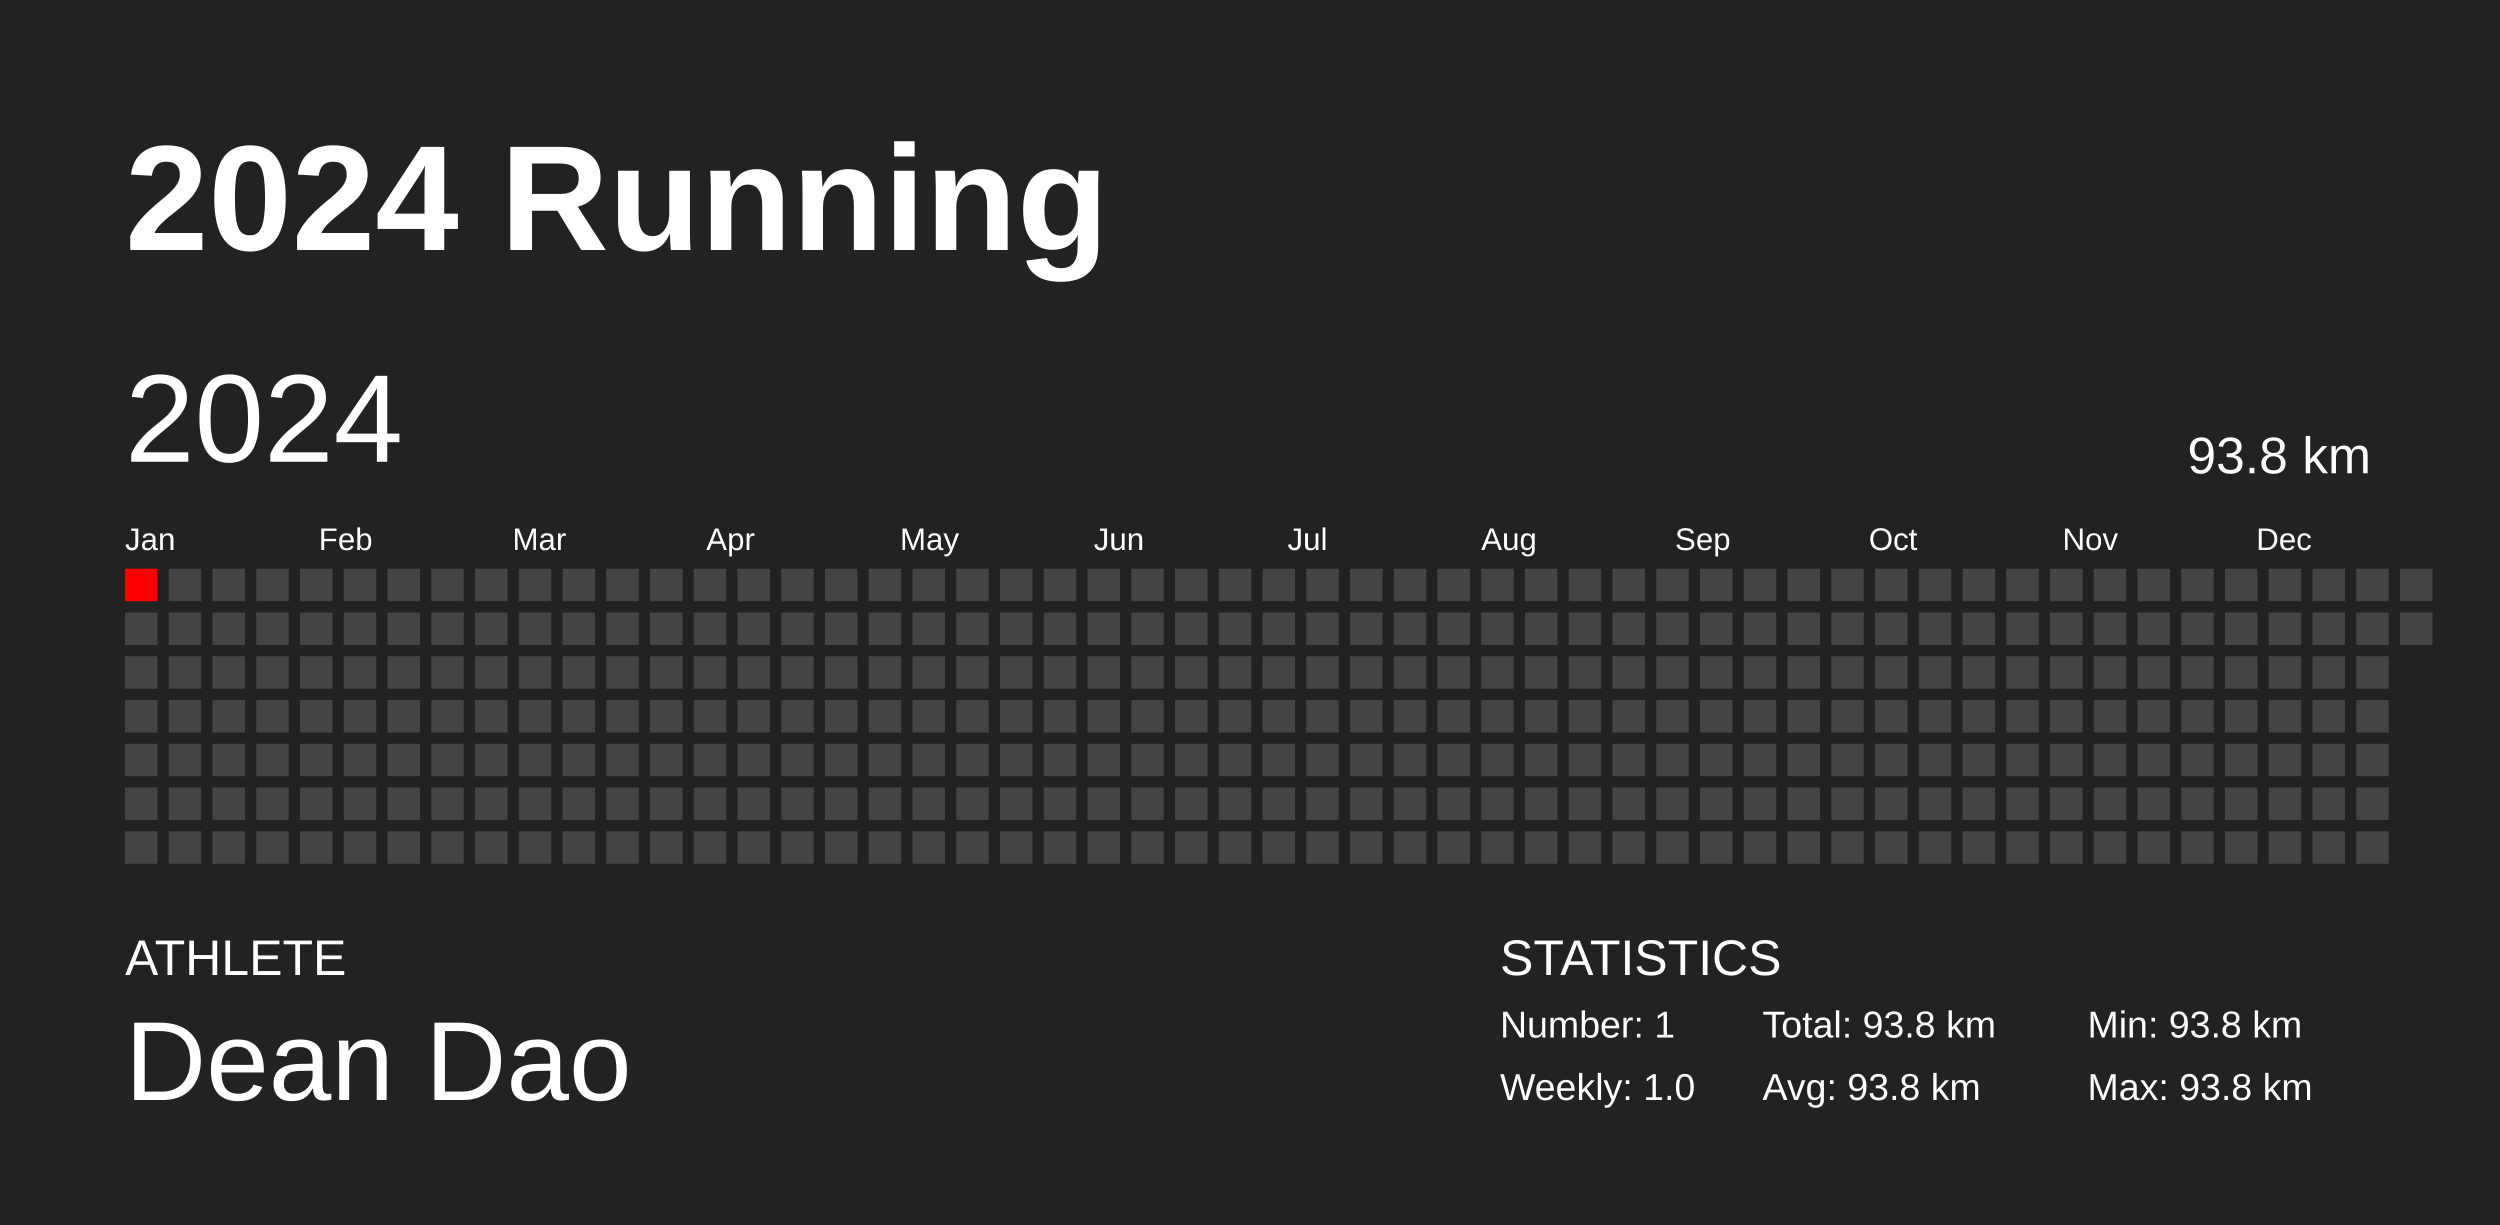
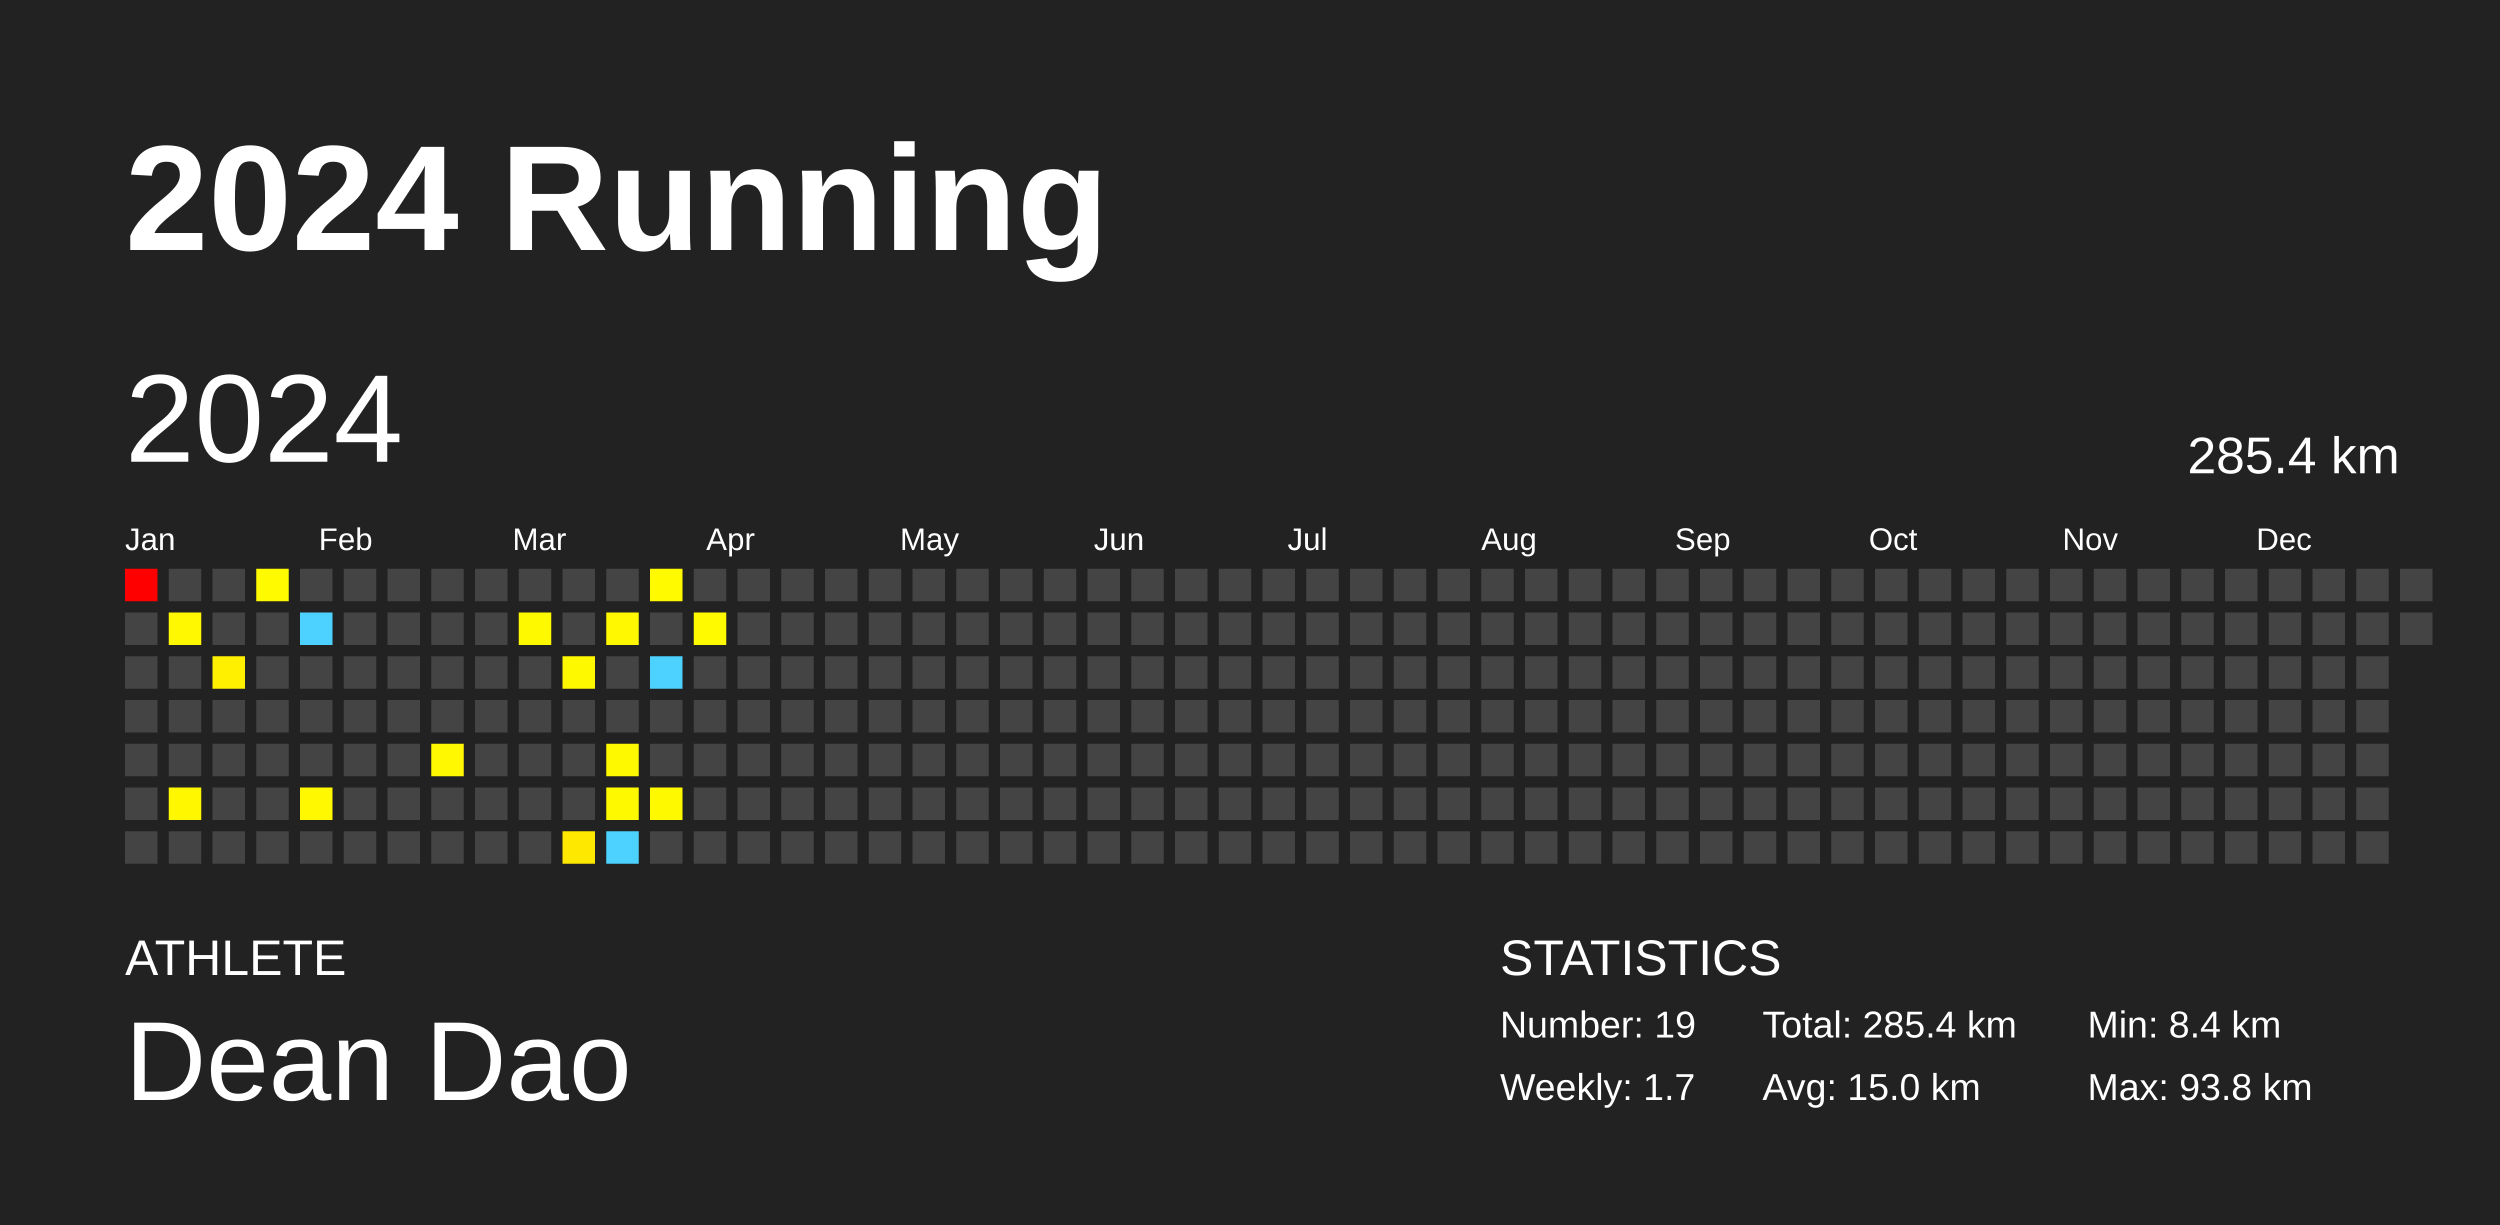
<svg xmlns="http://www.w3.org/2000/svg" baseProfile="full" height="98mm" version="1.1" viewBox="0,0,200,98" width="200mm">
  <defs />
  <rect fill="#222222" height="98" width="200" x="0" y="0" />
  <text fill="#FFFFFF" style="font-size:12px; font-family:Arial; font-weight:bold;" x="10" y="20">2024 Running</text>
  <text fill="#FFFFFF" style="font-size:4px; font-family:Arial" x="10" y="78">ATHLETE</text>
  <text fill="#FFFFFF" style="font-size:9px; font-family:Arial" x="10" y="88">Dean Dao</text>
  <text fill="#FFFFFF" style="font-size:4px; font-family:Arial" x="120" y="78">STATISTICS</text>
-   <text fill="#FFFFFF" style="font-size:3px; font-family:Arial" x="120" y="83">Number: 1</text>
-   <text fill="#FFFFFF" style="font-size:3px; font-family:Arial" x="120" y="88">Weekly: 1.0</text>
-   <text fill="#FFFFFF" style="font-size:3px; font-family:Arial" x="141" y="83">Total: 93.8 km</text>
-   <text fill="#FFFFFF" style="font-size:3px; font-family:Arial" x="141" y="88">Avg: 93.8 km</text>
-   <text fill="#FFFFFF" style="font-size:3px; font-family:Arial" x="167" y="83">Min: 93.8 km</text>
+   <text fill="#FFFFFF" style="font-size:3px; font-family:Arial" x="120" y="83">Number: 19</text>
+   <text fill="#FFFFFF" style="font-size:3px; font-family:Arial" x="120" y="88">Weekly: 1.7</text>
+   <text fill="#FFFFFF" style="font-size:3px; font-family:Arial" x="141" y="83">Total: 285.4 km</text>
+   <text fill="#FFFFFF" style="font-size:3px; font-family:Arial" x="141" y="88">Avg: 15.0 km</text>
+   <text fill="#FFFFFF" style="font-size:3px; font-family:Arial" x="167" y="83">Min: 8.4 km</text>
  <text fill="#FFFFFF" style="font-size:3px; font-family:Arial" x="167" y="88">Max: 93.8 km</text>
  <text dominant-baseline="hanging" fill="#FFFFFF" style="font-size:10.0px; font-family:Arial;" x="10" y="30">2024</text>
-   <text dominant-baseline="hanging" fill="#FFFFFF" style="font-size:4.125px; font-family:Arial;" x="175" y="35">93.8 km</text>
+   <text dominant-baseline="hanging" fill="#FFFFFF" style="font-size:4.125px; font-family:Arial;" x="175" y="35">285.4 km</text>
  <text fill="#FFFFFF" style="font-size:2.5px; font-family:Arial" x="10.0" y="44">Jan</text>
  <text fill="#FFFFFF" style="font-size:2.5px; font-family:Arial" x="25.5" y="44">Feb</text>
  <text fill="#FFFFFF" style="font-size:2.5px; font-family:Arial" x="41.0" y="44">Mar</text>
  <text fill="#FFFFFF" style="font-size:2.5px; font-family:Arial" x="56.5" y="44">Apr</text>
  <text fill="#FFFFFF" style="font-size:2.5px; font-family:Arial" x="72.0" y="44">May</text>
  <text fill="#FFFFFF" style="font-size:2.5px; font-family:Arial" x="87.5" y="44">Jun</text>
  <text fill="#FFFFFF" style="font-size:2.5px; font-family:Arial" x="103.0" y="44">Jul</text>
  <text fill="#FFFFFF" style="font-size:2.5px; font-family:Arial" x="118.5" y="44">Aug</text>
  <text fill="#FFFFFF" style="font-size:2.5px; font-family:Arial" x="134.0" y="44">Sep</text>
  <text fill="#FFFFFF" style="font-size:2.5px; font-family:Arial" x="149.5" y="44">Oct</text>
  <text fill="#FFFFFF" style="font-size:2.5px; font-family:Arial" x="165.0" y="44">Nov</text>
  <text fill="#FFFFFF" style="font-size:2.5px; font-family:Arial" x="180.5" y="44">Dec</text>
  <rect fill="red" height="2.6" width="2.6" x="10.0" y="45.5" />
  <rect fill="#444444" height="2.6" width="2.6" x="10.0" y="49.0" />
  <rect fill="#444444" height="2.6" width="2.6" x="10.0" y="52.5" />
  <rect fill="#444444" height="2.6" width="2.6" x="10.0" y="56.0" />
  <rect fill="#444444" height="2.6" width="2.6" x="10.0" y="59.5" />
  <rect fill="#444444" height="2.6" width="2.6" x="10.0" y="63.0" />
  <rect fill="#444444" height="2.6" width="2.6" x="10.0" y="66.5" />
  <rect fill="#444444" height="2.6" width="2.6" x="13.5" y="45.5" />
-   <rect fill="#444444" height="2.6" width="2.6" x="13.5" y="49.0" />
+   <rect fill="#fff800" height="2.6" width="2.6" x="13.5" y="49.0" />
  <rect fill="#444444" height="2.6" width="2.6" x="13.5" y="52.5" />
  <rect fill="#444444" height="2.6" width="2.6" x="13.5" y="56.0" />
  <rect fill="#444444" height="2.6" width="2.6" x="13.5" y="59.5" />
-   <rect fill="#444444" height="2.6" width="2.6" x="13.5" y="63.0" />
+   <rect fill="#fff700" height="2.6" width="2.6" x="13.5" y="63.0" />
  <rect fill="#444444" height="2.6" width="2.6" x="13.5" y="66.5" />
  <rect fill="#444444" height="2.6" width="2.6" x="17.0" y="45.5" />
  <rect fill="#444444" height="2.6" width="2.6" x="17.0" y="49.0" />
-   <rect fill="#444444" height="2.6" width="2.6" x="17.0" y="52.5" />
+   <rect fill="#fff000" height="2.6" width="2.6" x="17.0" y="52.5" />
  <rect fill="#444444" height="2.6" width="2.6" x="17.0" y="56.0" />
  <rect fill="#444444" height="2.6" width="2.6" x="17.0" y="59.5" />
  <rect fill="#444444" height="2.6" width="2.6" x="17.0" y="63.0" />
  <rect fill="#444444" height="2.6" width="2.6" x="17.0" y="66.5" />
-   <rect fill="#444444" height="2.6" width="2.6" x="20.5" y="45.5" />
+   <rect fill="#fffa00" height="2.6" width="2.6" x="20.5" y="45.5" />
  <rect fill="#444444" height="2.6" width="2.6" x="20.5" y="49.0" />
  <rect fill="#444444" height="2.6" width="2.6" x="20.5" y="52.5" />
  <rect fill="#444444" height="2.6" width="2.6" x="20.5" y="56.0" />
  <rect fill="#444444" height="2.6" width="2.6" x="20.5" y="59.5" />
  <rect fill="#444444" height="2.6" width="2.6" x="20.5" y="63.0" />
  <rect fill="#444444" height="2.6" width="2.6" x="20.5" y="66.5" />
  <rect fill="#444444" height="2.6" width="2.6" x="24.0" y="45.5" />
-   <rect fill="#444444" height="2.6" width="2.6" x="24.0" y="49.0" />
+   <rect fill="#4dd2ff" height="2.6" width="2.6" x="24.0" y="49.0" />
  <rect fill="#444444" height="2.6" width="2.6" x="24.0" y="52.5" />
  <rect fill="#444444" height="2.6" width="2.6" x="24.0" y="56.0" />
  <rect fill="#444444" height="2.6" width="2.6" x="24.0" y="59.5" />
-   <rect fill="#444444" height="2.6" width="2.6" x="24.0" y="63.0" />
+   <rect fill="#fff800" height="2.6" width="2.6" x="24.0" y="63.0" />
  <rect fill="#444444" height="2.6" width="2.6" x="24.0" y="66.5" />
  <rect fill="#444444" height="2.6" width="2.6" x="27.5" y="45.5" />
  <rect fill="#444444" height="2.6" width="2.6" x="27.5" y="49.0" />
  <rect fill="#444444" height="2.6" width="2.6" x="27.5" y="52.5" />
  <rect fill="#444444" height="2.6" width="2.6" x="27.5" y="56.0" />
  <rect fill="#444444" height="2.6" width="2.6" x="27.5" y="59.5" />
  <rect fill="#444444" height="2.6" width="2.6" x="27.5" y="63.0" />
  <rect fill="#444444" height="2.6" width="2.6" x="27.5" y="66.5" />
  <rect fill="#444444" height="2.6" width="2.6" x="31.0" y="45.5" />
  <rect fill="#444444" height="2.6" width="2.6" x="31.0" y="49.0" />
  <rect fill="#444444" height="2.6" width="2.6" x="31.0" y="52.5" />
  <rect fill="#444444" height="2.6" width="2.6" x="31.0" y="56.0" />
  <rect fill="#444444" height="2.6" width="2.6" x="31.0" y="59.5" />
  <rect fill="#444444" height="2.6" width="2.6" x="31.0" y="63.0" />
  <rect fill="#444444" height="2.6" width="2.6" x="31.0" y="66.5" />
  <rect fill="#444444" height="2.6" width="2.6" x="34.5" y="45.5" />
  <rect fill="#444444" height="2.6" width="2.6" x="34.5" y="49.0" />
  <rect fill="#444444" height="2.6" width="2.6" x="34.5" y="52.5" />
  <rect fill="#444444" height="2.6" width="2.6" x="34.5" y="56.0" />
-   <rect fill="#444444" height="2.6" width="2.6" x="34.5" y="59.5" />
+   <rect fill="#fff800" height="2.6" width="2.6" x="34.5" y="59.5" />
  <rect fill="#444444" height="2.6" width="2.6" x="34.5" y="63.0" />
  <rect fill="#444444" height="2.6" width="2.6" x="34.5" y="66.5" />
  <rect fill="#444444" height="2.6" width="2.6" x="38.0" y="45.5" />
  <rect fill="#444444" height="2.6" width="2.6" x="38.0" y="49.0" />
  <rect fill="#444444" height="2.6" width="2.6" x="38.0" y="52.5" />
  <rect fill="#444444" height="2.6" width="2.6" x="38.0" y="56.0" />
  <rect fill="#444444" height="2.6" width="2.6" x="38.0" y="59.5" />
  <rect fill="#444444" height="2.6" width="2.6" x="38.0" y="63.0" />
  <rect fill="#444444" height="2.6" width="2.6" x="38.0" y="66.5" />
  <rect fill="#444444" height="2.6" width="2.6" x="41.5" y="45.5" />
-   <rect fill="#444444" height="2.6" width="2.6" x="41.5" y="49.0" />
+   <rect fill="#fff900" height="2.6" width="2.6" x="41.5" y="49.0" />
  <rect fill="#444444" height="2.6" width="2.6" x="41.5" y="52.5" />
  <rect fill="#444444" height="2.6" width="2.6" x="41.5" y="56.0" />
  <rect fill="#444444" height="2.6" width="2.6" x="41.5" y="59.5" />
  <rect fill="#444444" height="2.6" width="2.6" x="41.5" y="63.0" />
  <rect fill="#444444" height="2.6" width="2.6" x="41.5" y="66.5" />
  <rect fill="#444444" height="2.6" width="2.6" x="45.0" y="45.5" />
  <rect fill="#444444" height="2.6" width="2.6" x="45.0" y="49.0" />
-   <rect fill="#444444" height="2.6" width="2.6" x="45.0" y="52.5" />
+   <rect fill="#fff900" height="2.6" width="2.6" x="45.0" y="52.5" />
  <rect fill="#444444" height="2.6" width="2.6" x="45.0" y="56.0" />
  <rect fill="#444444" height="2.6" width="2.6" x="45.0" y="59.5" />
  <rect fill="#444444" height="2.6" width="2.6" x="45.0" y="63.0" />
-   <rect fill="#444444" height="2.6" width="2.6" x="45.0" y="66.5" />
+   <rect fill="#ffe800" height="2.6" width="2.6" x="45.0" y="66.5" />
  <rect fill="#444444" height="2.6" width="2.6" x="48.5" y="45.5" />
-   <rect fill="#444444" height="2.6" width="2.6" x="48.5" y="49.0" />
+   <rect fill="#fff800" height="2.6" width="2.6" x="48.5" y="49.0" />
  <rect fill="#444444" height="2.6" width="2.6" x="48.5" y="52.5" />
  <rect fill="#444444" height="2.6" width="2.6" x="48.5" y="56.0" />
-   <rect fill="#444444" height="2.6" width="2.6" x="48.5" y="59.5" />
-   <rect fill="#444444" height="2.6" width="2.6" x="48.5" y="63.0" />
-   <rect fill="#444444" height="2.6" width="2.6" x="48.5" y="66.5" />
-   <rect fill="#444444" height="2.6" width="2.6" x="52.0" y="45.5" />
+   <rect fill="#fff900" height="2.6" width="2.6" x="48.5" y="59.5" />
+   <rect fill="#fff900" height="2.6" width="2.6" x="48.5" y="63.0" />
+   <rect fill="#4dd2ff" height="2.6" width="2.6" x="48.5" y="66.5" />
+   <rect fill="#fffa00" height="2.6" width="2.6" x="52.0" y="45.5" />
  <rect fill="#444444" height="2.6" width="2.6" x="52.0" y="49.0" />
-   <rect fill="#444444" height="2.6" width="2.6" x="52.0" y="52.5" />
+   <rect fill="#4dd2ff" height="2.6" width="2.6" x="52.0" y="52.5" />
  <rect fill="#444444" height="2.6" width="2.6" x="52.0" y="56.0" />
  <rect fill="#444444" height="2.6" width="2.6" x="52.0" y="59.5" />
-   <rect fill="#444444" height="2.6" width="2.6" x="52.0" y="63.0" />
+   <rect fill="#fff900" height="2.6" width="2.6" x="52.0" y="63.0" />
  <rect fill="#444444" height="2.6" width="2.6" x="52.0" y="66.5" />
  <rect fill="#444444" height="2.6" width="2.6" x="55.5" y="45.5" />
-   <rect fill="#444444" height="2.6" width="2.6" x="55.5" y="49.0" />
+   <rect fill="#fffa00" height="2.6" width="2.6" x="55.5" y="49.0" />
  <rect fill="#444444" height="2.6" width="2.6" x="55.5" y="52.5" />
  <rect fill="#444444" height="2.6" width="2.6" x="55.5" y="56.0" />
  <rect fill="#444444" height="2.6" width="2.6" x="55.5" y="59.5" />
  <rect fill="#444444" height="2.6" width="2.6" x="55.5" y="63.0" />
  <rect fill="#444444" height="2.6" width="2.6" x="55.5" y="66.5" />
  <rect fill="#444444" height="2.6" width="2.6" x="59.0" y="45.5" />
  <rect fill="#444444" height="2.6" width="2.6" x="59.0" y="49.0" />
  <rect fill="#444444" height="2.6" width="2.6" x="59.0" y="52.5" />
  <rect fill="#444444" height="2.6" width="2.6" x="59.0" y="56.0" />
  <rect fill="#444444" height="2.6" width="2.6" x="59.0" y="59.5" />
  <rect fill="#444444" height="2.6" width="2.6" x="59.0" y="63.0" />
  <rect fill="#444444" height="2.6" width="2.6" x="59.0" y="66.5" />
  <rect fill="#444444" height="2.6" width="2.6" x="62.5" y="45.5" />
  <rect fill="#444444" height="2.6" width="2.6" x="62.5" y="49.0" />
  <rect fill="#444444" height="2.6" width="2.6" x="62.5" y="52.5" />
  <rect fill="#444444" height="2.6" width="2.6" x="62.5" y="56.0" />
  <rect fill="#444444" height="2.6" width="2.6" x="62.5" y="59.5" />
  <rect fill="#444444" height="2.6" width="2.6" x="62.5" y="63.0" />
  <rect fill="#444444" height="2.6" width="2.6" x="62.5" y="66.5" />
  <rect fill="#444444" height="2.6" width="2.6" x="66.0" y="45.5" />
  <rect fill="#444444" height="2.6" width="2.6" x="66.0" y="49.0" />
  <rect fill="#444444" height="2.6" width="2.6" x="66.0" y="52.5" />
  <rect fill="#444444" height="2.6" width="2.6" x="66.0" y="56.0" />
  <rect fill="#444444" height="2.6" width="2.6" x="66.0" y="59.5" />
  <rect fill="#444444" height="2.6" width="2.6" x="66.0" y="63.0" />
  <rect fill="#444444" height="2.6" width="2.6" x="66.0" y="66.5" />
  <rect fill="#444444" height="2.6" width="2.6" x="69.5" y="45.5" />
  <rect fill="#444444" height="2.6" width="2.6" x="69.5" y="49.0" />
  <rect fill="#444444" height="2.6" width="2.6" x="69.5" y="52.5" />
  <rect fill="#444444" height="2.6" width="2.6" x="69.5" y="56.0" />
  <rect fill="#444444" height="2.6" width="2.6" x="69.5" y="59.5" />
  <rect fill="#444444" height="2.6" width="2.6" x="69.5" y="63.0" />
  <rect fill="#444444" height="2.6" width="2.6" x="69.5" y="66.5" />
  <rect fill="#444444" height="2.6" width="2.6" x="73.0" y="45.5" />
  <rect fill="#444444" height="2.6" width="2.6" x="73.0" y="49.0" />
  <rect fill="#444444" height="2.6" width="2.6" x="73.0" y="52.5" />
  <rect fill="#444444" height="2.6" width="2.6" x="73.0" y="56.0" />
  <rect fill="#444444" height="2.6" width="2.6" x="73.0" y="59.5" />
  <rect fill="#444444" height="2.6" width="2.6" x="73.0" y="63.0" />
  <rect fill="#444444" height="2.6" width="2.6" x="73.0" y="66.5" />
  <rect fill="#444444" height="2.6" width="2.6" x="76.5" y="45.5" />
  <rect fill="#444444" height="2.6" width="2.6" x="76.5" y="49.0" />
  <rect fill="#444444" height="2.6" width="2.6" x="76.5" y="52.5" />
  <rect fill="#444444" height="2.6" width="2.6" x="76.5" y="56.0" />
  <rect fill="#444444" height="2.6" width="2.6" x="76.5" y="59.5" />
  <rect fill="#444444" height="2.6" width="2.6" x="76.5" y="63.0" />
  <rect fill="#444444" height="2.6" width="2.6" x="76.5" y="66.5" />
  <rect fill="#444444" height="2.6" width="2.6" x="80.0" y="45.5" />
  <rect fill="#444444" height="2.6" width="2.6" x="80.0" y="49.0" />
  <rect fill="#444444" height="2.6" width="2.6" x="80.0" y="52.5" />
  <rect fill="#444444" height="2.6" width="2.6" x="80.0" y="56.0" />
  <rect fill="#444444" height="2.6" width="2.6" x="80.0" y="59.5" />
  <rect fill="#444444" height="2.6" width="2.6" x="80.0" y="63.0" />
  <rect fill="#444444" height="2.6" width="2.6" x="80.0" y="66.5" />
  <rect fill="#444444" height="2.6" width="2.6" x="83.5" y="45.5" />
  <rect fill="#444444" height="2.6" width="2.6" x="83.5" y="49.0" />
  <rect fill="#444444" height="2.6" width="2.6" x="83.5" y="52.5" />
  <rect fill="#444444" height="2.6" width="2.6" x="83.5" y="56.0" />
  <rect fill="#444444" height="2.6" width="2.6" x="83.5" y="59.5" />
  <rect fill="#444444" height="2.6" width="2.6" x="83.5" y="63.0" />
  <rect fill="#444444" height="2.6" width="2.6" x="83.5" y="66.5" />
  <rect fill="#444444" height="2.6" width="2.6" x="87.0" y="45.5" />
  <rect fill="#444444" height="2.6" width="2.6" x="87.0" y="49.0" />
  <rect fill="#444444" height="2.6" width="2.6" x="87.0" y="52.5" />
  <rect fill="#444444" height="2.6" width="2.6" x="87.0" y="56.0" />
  <rect fill="#444444" height="2.6" width="2.6" x="87.0" y="59.5" />
  <rect fill="#444444" height="2.6" width="2.6" x="87.0" y="63.0" />
  <rect fill="#444444" height="2.6" width="2.6" x="87.0" y="66.5" />
  <rect fill="#444444" height="2.6" width="2.6" x="90.5" y="45.5" />
  <rect fill="#444444" height="2.6" width="2.6" x="90.5" y="49.0" />
  <rect fill="#444444" height="2.6" width="2.6" x="90.5" y="52.5" />
  <rect fill="#444444" height="2.6" width="2.6" x="90.5" y="56.0" />
  <rect fill="#444444" height="2.6" width="2.6" x="90.5" y="59.5" />
  <rect fill="#444444" height="2.6" width="2.6" x="90.5" y="63.0" />
  <rect fill="#444444" height="2.6" width="2.6" x="90.5" y="66.5" />
  <rect fill="#444444" height="2.6" width="2.6" x="94.0" y="45.5" />
  <rect fill="#444444" height="2.6" width="2.6" x="94.0" y="49.0" />
  <rect fill="#444444" height="2.6" width="2.6" x="94.0" y="52.5" />
  <rect fill="#444444" height="2.6" width="2.6" x="94.0" y="56.0" />
  <rect fill="#444444" height="2.6" width="2.6" x="94.0" y="59.5" />
  <rect fill="#444444" height="2.6" width="2.6" x="94.0" y="63.0" />
  <rect fill="#444444" height="2.6" width="2.6" x="94.0" y="66.5" />
  <rect fill="#444444" height="2.6" width="2.6" x="97.5" y="45.5" />
  <rect fill="#444444" height="2.6" width="2.6" x="97.5" y="49.0" />
  <rect fill="#444444" height="2.6" width="2.6" x="97.5" y="52.5" />
  <rect fill="#444444" height="2.6" width="2.6" x="97.5" y="56.0" />
  <rect fill="#444444" height="2.6" width="2.6" x="97.5" y="59.5" />
  <rect fill="#444444" height="2.6" width="2.6" x="97.5" y="63.0" />
  <rect fill="#444444" height="2.6" width="2.6" x="97.5" y="66.5" />
  <rect fill="#444444" height="2.6" width="2.6" x="101.0" y="45.5" />
  <rect fill="#444444" height="2.6" width="2.6" x="101.0" y="49.0" />
  <rect fill="#444444" height="2.6" width="2.6" x="101.0" y="52.5" />
  <rect fill="#444444" height="2.6" width="2.6" x="101.0" y="56.0" />
  <rect fill="#444444" height="2.6" width="2.6" x="101.0" y="59.5" />
  <rect fill="#444444" height="2.6" width="2.6" x="101.0" y="63.0" />
  <rect fill="#444444" height="2.6" width="2.6" x="101.0" y="66.5" />
  <rect fill="#444444" height="2.6" width="2.6" x="104.5" y="45.5" />
  <rect fill="#444444" height="2.6" width="2.6" x="104.5" y="49.0" />
  <rect fill="#444444" height="2.6" width="2.6" x="104.5" y="52.5" />
  <rect fill="#444444" height="2.6" width="2.6" x="104.5" y="56.0" />
  <rect fill="#444444" height="2.6" width="2.6" x="104.5" y="59.5" />
  <rect fill="#444444" height="2.6" width="2.6" x="104.5" y="63.0" />
  <rect fill="#444444" height="2.6" width="2.6" x="104.5" y="66.5" />
  <rect fill="#444444" height="2.6" width="2.6" x="108.0" y="45.5" />
  <rect fill="#444444" height="2.6" width="2.6" x="108.0" y="49.0" />
  <rect fill="#444444" height="2.6" width="2.6" x="108.0" y="52.5" />
  <rect fill="#444444" height="2.6" width="2.6" x="108.0" y="56.0" />
  <rect fill="#444444" height="2.6" width="2.6" x="108.0" y="59.5" />
  <rect fill="#444444" height="2.6" width="2.6" x="108.0" y="63.0" />
  <rect fill="#444444" height="2.6" width="2.6" x="108.0" y="66.5" />
  <rect fill="#444444" height="2.6" width="2.6" x="111.5" y="45.5" />
  <rect fill="#444444" height="2.6" width="2.6" x="111.5" y="49.0" />
  <rect fill="#444444" height="2.6" width="2.6" x="111.5" y="52.5" />
  <rect fill="#444444" height="2.6" width="2.6" x="111.5" y="56.0" />
  <rect fill="#444444" height="2.6" width="2.6" x="111.5" y="59.5" />
  <rect fill="#444444" height="2.6" width="2.6" x="111.5" y="63.0" />
  <rect fill="#444444" height="2.6" width="2.6" x="111.5" y="66.5" />
  <rect fill="#444444" height="2.6" width="2.6" x="115.0" y="45.5" />
  <rect fill="#444444" height="2.6" width="2.6" x="115.0" y="49.0" />
  <rect fill="#444444" height="2.6" width="2.6" x="115.0" y="52.5" />
  <rect fill="#444444" height="2.6" width="2.6" x="115.0" y="56.0" />
  <rect fill="#444444" height="2.6" width="2.6" x="115.0" y="59.5" />
  <rect fill="#444444" height="2.6" width="2.6" x="115.0" y="63.0" />
  <rect fill="#444444" height="2.6" width="2.6" x="115.0" y="66.5" />
  <rect fill="#444444" height="2.6" width="2.6" x="118.5" y="45.5" />
  <rect fill="#444444" height="2.6" width="2.6" x="118.5" y="49.0" />
  <rect fill="#444444" height="2.6" width="2.6" x="118.5" y="52.5" />
  <rect fill="#444444" height="2.6" width="2.6" x="118.5" y="56.0" />
  <rect fill="#444444" height="2.6" width="2.6" x="118.5" y="59.5" />
  <rect fill="#444444" height="2.6" width="2.6" x="118.5" y="63.0" />
  <rect fill="#444444" height="2.6" width="2.6" x="118.5" y="66.5" />
  <rect fill="#444444" height="2.6" width="2.6" x="122.0" y="45.5" />
  <rect fill="#444444" height="2.6" width="2.6" x="122.0" y="49.0" />
  <rect fill="#444444" height="2.6" width="2.6" x="122.0" y="52.5" />
  <rect fill="#444444" height="2.6" width="2.6" x="122.0" y="56.0" />
  <rect fill="#444444" height="2.6" width="2.6" x="122.0" y="59.5" />
  <rect fill="#444444" height="2.6" width="2.6" x="122.0" y="63.0" />
  <rect fill="#444444" height="2.6" width="2.6" x="122.0" y="66.5" />
  <rect fill="#444444" height="2.6" width="2.6" x="125.5" y="45.5" />
  <rect fill="#444444" height="2.6" width="2.6" x="125.5" y="49.0" />
  <rect fill="#444444" height="2.6" width="2.6" x="125.5" y="52.5" />
  <rect fill="#444444" height="2.6" width="2.6" x="125.5" y="56.0" />
  <rect fill="#444444" height="2.6" width="2.6" x="125.5" y="59.5" />
  <rect fill="#444444" height="2.6" width="2.6" x="125.5" y="63.0" />
  <rect fill="#444444" height="2.6" width="2.6" x="125.5" y="66.5" />
  <rect fill="#444444" height="2.6" width="2.6" x="129.0" y="45.5" />
  <rect fill="#444444" height="2.6" width="2.6" x="129.0" y="49.0" />
  <rect fill="#444444" height="2.6" width="2.6" x="129.0" y="52.5" />
  <rect fill="#444444" height="2.6" width="2.6" x="129.0" y="56.0" />
  <rect fill="#444444" height="2.6" width="2.6" x="129.0" y="59.5" />
  <rect fill="#444444" height="2.6" width="2.6" x="129.0" y="63.0" />
  <rect fill="#444444" height="2.6" width="2.6" x="129.0" y="66.5" />
  <rect fill="#444444" height="2.6" width="2.6" x="132.5" y="45.5" />
  <rect fill="#444444" height="2.6" width="2.6" x="132.5" y="49.0" />
  <rect fill="#444444" height="2.6" width="2.6" x="132.5" y="52.5" />
  <rect fill="#444444" height="2.6" width="2.6" x="132.5" y="56.0" />
  <rect fill="#444444" height="2.6" width="2.6" x="132.5" y="59.5" />
  <rect fill="#444444" height="2.6" width="2.6" x="132.5" y="63.0" />
  <rect fill="#444444" height="2.6" width="2.6" x="132.5" y="66.5" />
  <rect fill="#444444" height="2.6" width="2.6" x="136.0" y="45.5" />
  <rect fill="#444444" height="2.6" width="2.6" x="136.0" y="49.0" />
  <rect fill="#444444" height="2.6" width="2.6" x="136.0" y="52.5" />
  <rect fill="#444444" height="2.6" width="2.6" x="136.0" y="56.0" />
  <rect fill="#444444" height="2.6" width="2.6" x="136.0" y="59.5" />
  <rect fill="#444444" height="2.6" width="2.6" x="136.0" y="63.0" />
  <rect fill="#444444" height="2.6" width="2.6" x="136.0" y="66.5" />
  <rect fill="#444444" height="2.6" width="2.6" x="139.5" y="45.5" />
  <rect fill="#444444" height="2.6" width="2.6" x="139.5" y="49.0" />
  <rect fill="#444444" height="2.6" width="2.6" x="139.5" y="52.5" />
  <rect fill="#444444" height="2.6" width="2.6" x="139.5" y="56.0" />
  <rect fill="#444444" height="2.6" width="2.6" x="139.5" y="59.5" />
  <rect fill="#444444" height="2.6" width="2.6" x="139.5" y="63.0" />
  <rect fill="#444444" height="2.6" width="2.6" x="139.5" y="66.5" />
  <rect fill="#444444" height="2.6" width="2.6" x="143.0" y="45.5" />
  <rect fill="#444444" height="2.6" width="2.6" x="143.0" y="49.0" />
  <rect fill="#444444" height="2.6" width="2.6" x="143.0" y="52.5" />
  <rect fill="#444444" height="2.6" width="2.6" x="143.0" y="56.0" />
  <rect fill="#444444" height="2.6" width="2.6" x="143.0" y="59.5" />
  <rect fill="#444444" height="2.6" width="2.6" x="143.0" y="63.0" />
  <rect fill="#444444" height="2.6" width="2.6" x="143.0" y="66.5" />
  <rect fill="#444444" height="2.6" width="2.6" x="146.5" y="45.5" />
  <rect fill="#444444" height="2.6" width="2.6" x="146.5" y="49.0" />
  <rect fill="#444444" height="2.6" width="2.6" x="146.5" y="52.5" />
  <rect fill="#444444" height="2.6" width="2.6" x="146.5" y="56.0" />
  <rect fill="#444444" height="2.6" width="2.6" x="146.5" y="59.5" />
  <rect fill="#444444" height="2.6" width="2.6" x="146.5" y="63.0" />
  <rect fill="#444444" height="2.6" width="2.6" x="146.5" y="66.5" />
  <rect fill="#444444" height="2.6" width="2.6" x="150.0" y="45.5" />
  <rect fill="#444444" height="2.6" width="2.6" x="150.0" y="49.0" />
  <rect fill="#444444" height="2.6" width="2.6" x="150.0" y="52.5" />
  <rect fill="#444444" height="2.6" width="2.6" x="150.0" y="56.0" />
  <rect fill="#444444" height="2.6" width="2.6" x="150.0" y="59.5" />
  <rect fill="#444444" height="2.6" width="2.6" x="150.0" y="63.0" />
  <rect fill="#444444" height="2.6" width="2.6" x="150.0" y="66.5" />
  <rect fill="#444444" height="2.6" width="2.6" x="153.5" y="45.5" />
  <rect fill="#444444" height="2.6" width="2.6" x="153.5" y="49.0" />
  <rect fill="#444444" height="2.6" width="2.6" x="153.5" y="52.5" />
  <rect fill="#444444" height="2.6" width="2.6" x="153.5" y="56.0" />
  <rect fill="#444444" height="2.6" width="2.6" x="153.5" y="59.5" />
  <rect fill="#444444" height="2.6" width="2.6" x="153.5" y="63.0" />
  <rect fill="#444444" height="2.6" width="2.6" x="153.5" y="66.5" />
  <rect fill="#444444" height="2.6" width="2.6" x="157.0" y="45.5" />
  <rect fill="#444444" height="2.6" width="2.6" x="157.0" y="49.0" />
  <rect fill="#444444" height="2.6" width="2.6" x="157.0" y="52.5" />
  <rect fill="#444444" height="2.6" width="2.6" x="157.0" y="56.0" />
  <rect fill="#444444" height="2.6" width="2.6" x="157.0" y="59.5" />
  <rect fill="#444444" height="2.6" width="2.6" x="157.0" y="63.0" />
  <rect fill="#444444" height="2.6" width="2.6" x="157.0" y="66.5" />
  <rect fill="#444444" height="2.6" width="2.6" x="160.5" y="45.5" />
  <rect fill="#444444" height="2.6" width="2.6" x="160.5" y="49.0" />
  <rect fill="#444444" height="2.6" width="2.6" x="160.5" y="52.5" />
  <rect fill="#444444" height="2.6" width="2.6" x="160.5" y="56.0" />
  <rect fill="#444444" height="2.6" width="2.6" x="160.5" y="59.5" />
  <rect fill="#444444" height="2.6" width="2.6" x="160.5" y="63.0" />
  <rect fill="#444444" height="2.6" width="2.6" x="160.5" y="66.5" />
  <rect fill="#444444" height="2.6" width="2.6" x="164.0" y="45.5" />
  <rect fill="#444444" height="2.6" width="2.6" x="164.0" y="49.0" />
  <rect fill="#444444" height="2.6" width="2.6" x="164.0" y="52.5" />
  <rect fill="#444444" height="2.6" width="2.6" x="164.0" y="56.0" />
  <rect fill="#444444" height="2.6" width="2.6" x="164.0" y="59.5" />
  <rect fill="#444444" height="2.6" width="2.6" x="164.0" y="63.0" />
  <rect fill="#444444" height="2.6" width="2.6" x="164.0" y="66.5" />
  <rect fill="#444444" height="2.6" width="2.6" x="167.5" y="45.5" />
  <rect fill="#444444" height="2.6" width="2.6" x="167.5" y="49.0" />
  <rect fill="#444444" height="2.6" width="2.6" x="167.5" y="52.5" />
  <rect fill="#444444" height="2.6" width="2.6" x="167.5" y="56.0" />
  <rect fill="#444444" height="2.6" width="2.6" x="167.5" y="59.5" />
  <rect fill="#444444" height="2.6" width="2.6" x="167.5" y="63.0" />
  <rect fill="#444444" height="2.6" width="2.6" x="167.5" y="66.5" />
  <rect fill="#444444" height="2.6" width="2.6" x="171.0" y="45.5" />
  <rect fill="#444444" height="2.6" width="2.6" x="171.0" y="49.0" />
  <rect fill="#444444" height="2.6" width="2.6" x="171.0" y="52.5" />
  <rect fill="#444444" height="2.6" width="2.6" x="171.0" y="56.0" />
  <rect fill="#444444" height="2.6" width="2.6" x="171.0" y="59.5" />
  <rect fill="#444444" height="2.6" width="2.6" x="171.0" y="63.0" />
  <rect fill="#444444" height="2.6" width="2.6" x="171.0" y="66.5" />
  <rect fill="#444444" height="2.6" width="2.6" x="174.5" y="45.5" />
  <rect fill="#444444" height="2.6" width="2.6" x="174.5" y="49.0" />
  <rect fill="#444444" height="2.6" width="2.6" x="174.5" y="52.5" />
  <rect fill="#444444" height="2.6" width="2.6" x="174.5" y="56.0" />
  <rect fill="#444444" height="2.6" width="2.6" x="174.5" y="59.5" />
  <rect fill="#444444" height="2.6" width="2.6" x="174.5" y="63.0" />
  <rect fill="#444444" height="2.6" width="2.6" x="174.5" y="66.5" />
  <rect fill="#444444" height="2.6" width="2.6" x="178.0" y="45.5" />
  <rect fill="#444444" height="2.6" width="2.6" x="178.0" y="49.0" />
  <rect fill="#444444" height="2.6" width="2.6" x="178.0" y="52.5" />
  <rect fill="#444444" height="2.6" width="2.6" x="178.0" y="56.0" />
  <rect fill="#444444" height="2.6" width="2.6" x="178.0" y="59.5" />
  <rect fill="#444444" height="2.6" width="2.6" x="178.0" y="63.0" />
  <rect fill="#444444" height="2.6" width="2.6" x="178.0" y="66.5" />
  <rect fill="#444444" height="2.6" width="2.6" x="181.5" y="45.5" />
  <rect fill="#444444" height="2.6" width="2.6" x="181.5" y="49.0" />
  <rect fill="#444444" height="2.6" width="2.6" x="181.5" y="52.5" />
  <rect fill="#444444" height="2.6" width="2.6" x="181.5" y="56.0" />
  <rect fill="#444444" height="2.6" width="2.6" x="181.5" y="59.5" />
  <rect fill="#444444" height="2.6" width="2.6" x="181.5" y="63.0" />
  <rect fill="#444444" height="2.6" width="2.6" x="181.5" y="66.5" />
  <rect fill="#444444" height="2.6" width="2.6" x="185.0" y="45.5" />
  <rect fill="#444444" height="2.6" width="2.6" x="185.0" y="49.0" />
  <rect fill="#444444" height="2.6" width="2.6" x="185.0" y="52.5" />
  <rect fill="#444444" height="2.6" width="2.6" x="185.0" y="56.0" />
  <rect fill="#444444" height="2.6" width="2.6" x="185.0" y="59.5" />
  <rect fill="#444444" height="2.6" width="2.6" x="185.0" y="63.0" />
  <rect fill="#444444" height="2.6" width="2.6" x="185.0" y="66.5" />
  <rect fill="#444444" height="2.6" width="2.6" x="188.5" y="45.5" />
  <rect fill="#444444" height="2.6" width="2.6" x="188.5" y="49.0" />
  <rect fill="#444444" height="2.6" width="2.6" x="188.5" y="52.5" />
  <rect fill="#444444" height="2.6" width="2.6" x="188.5" y="56.0" />
  <rect fill="#444444" height="2.6" width="2.6" x="188.5" y="59.5" />
  <rect fill="#444444" height="2.6" width="2.6" x="188.5" y="63.0" />
  <rect fill="#444444" height="2.6" width="2.6" x="188.5" y="66.5" />
  <rect fill="#444444" height="2.6" width="2.6" x="192.0" y="45.5" />
  <rect fill="#444444" height="2.6" width="2.6" x="192.0" y="49.0" />
</svg>
